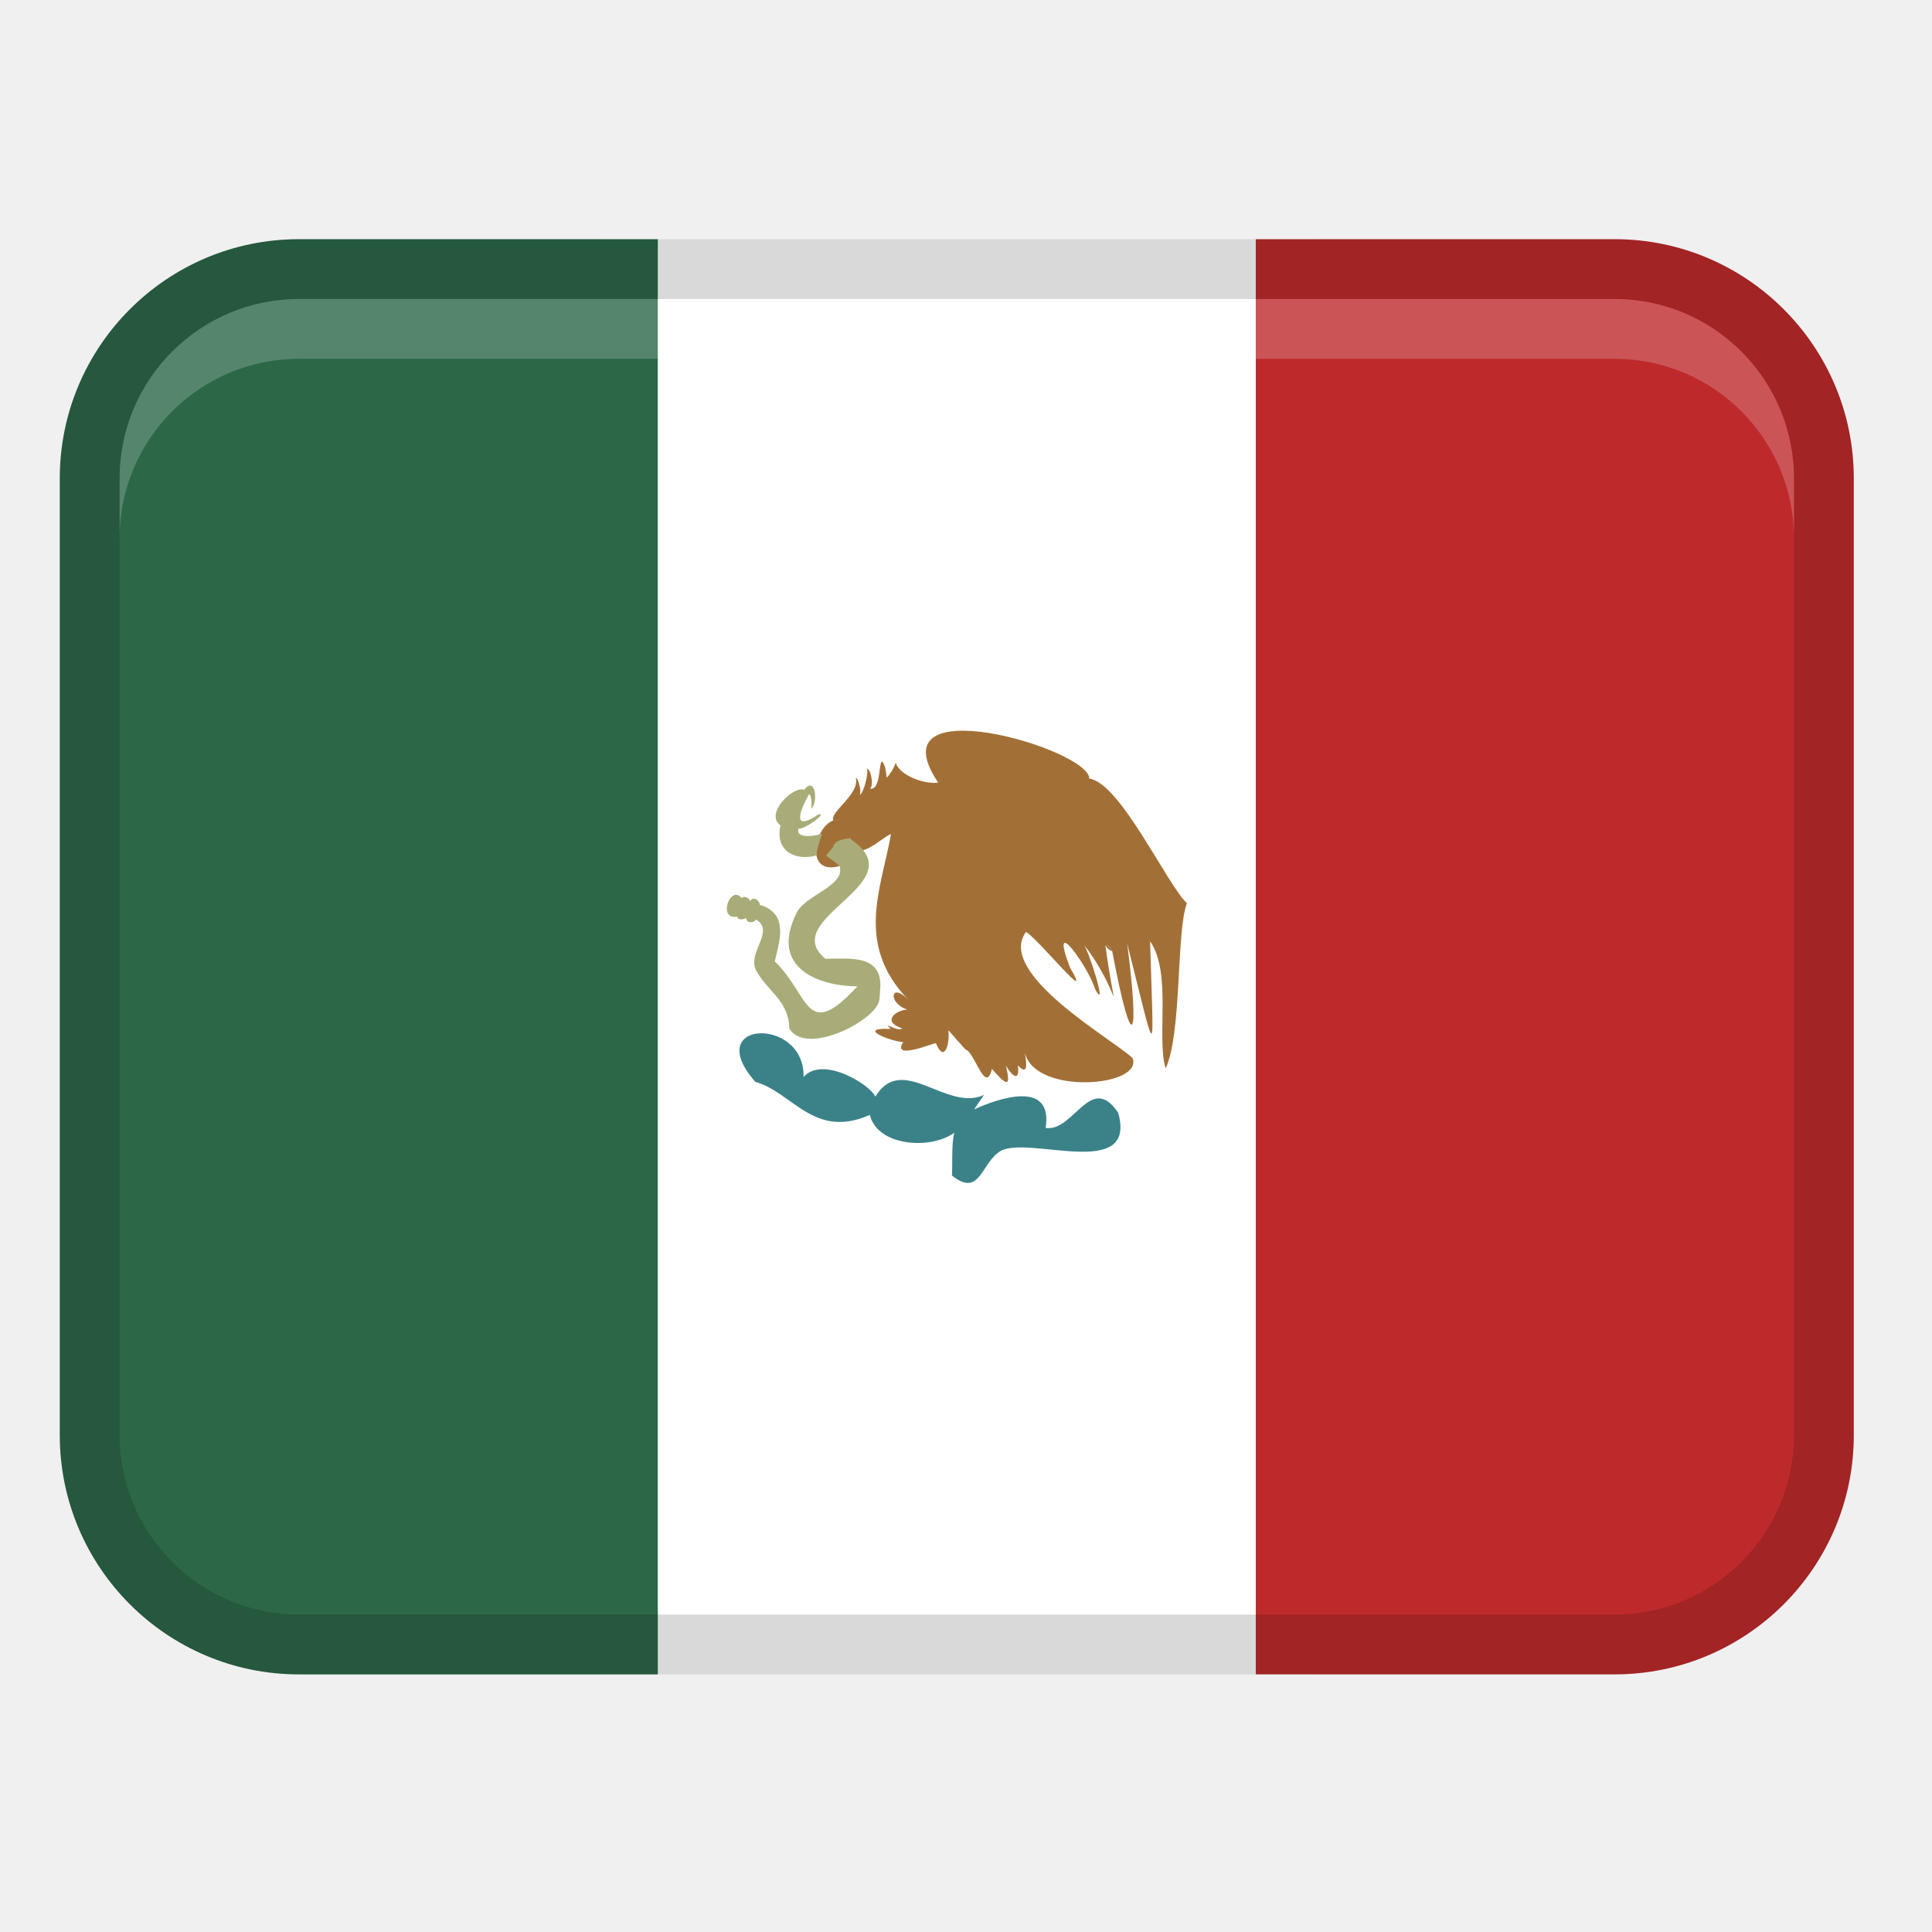
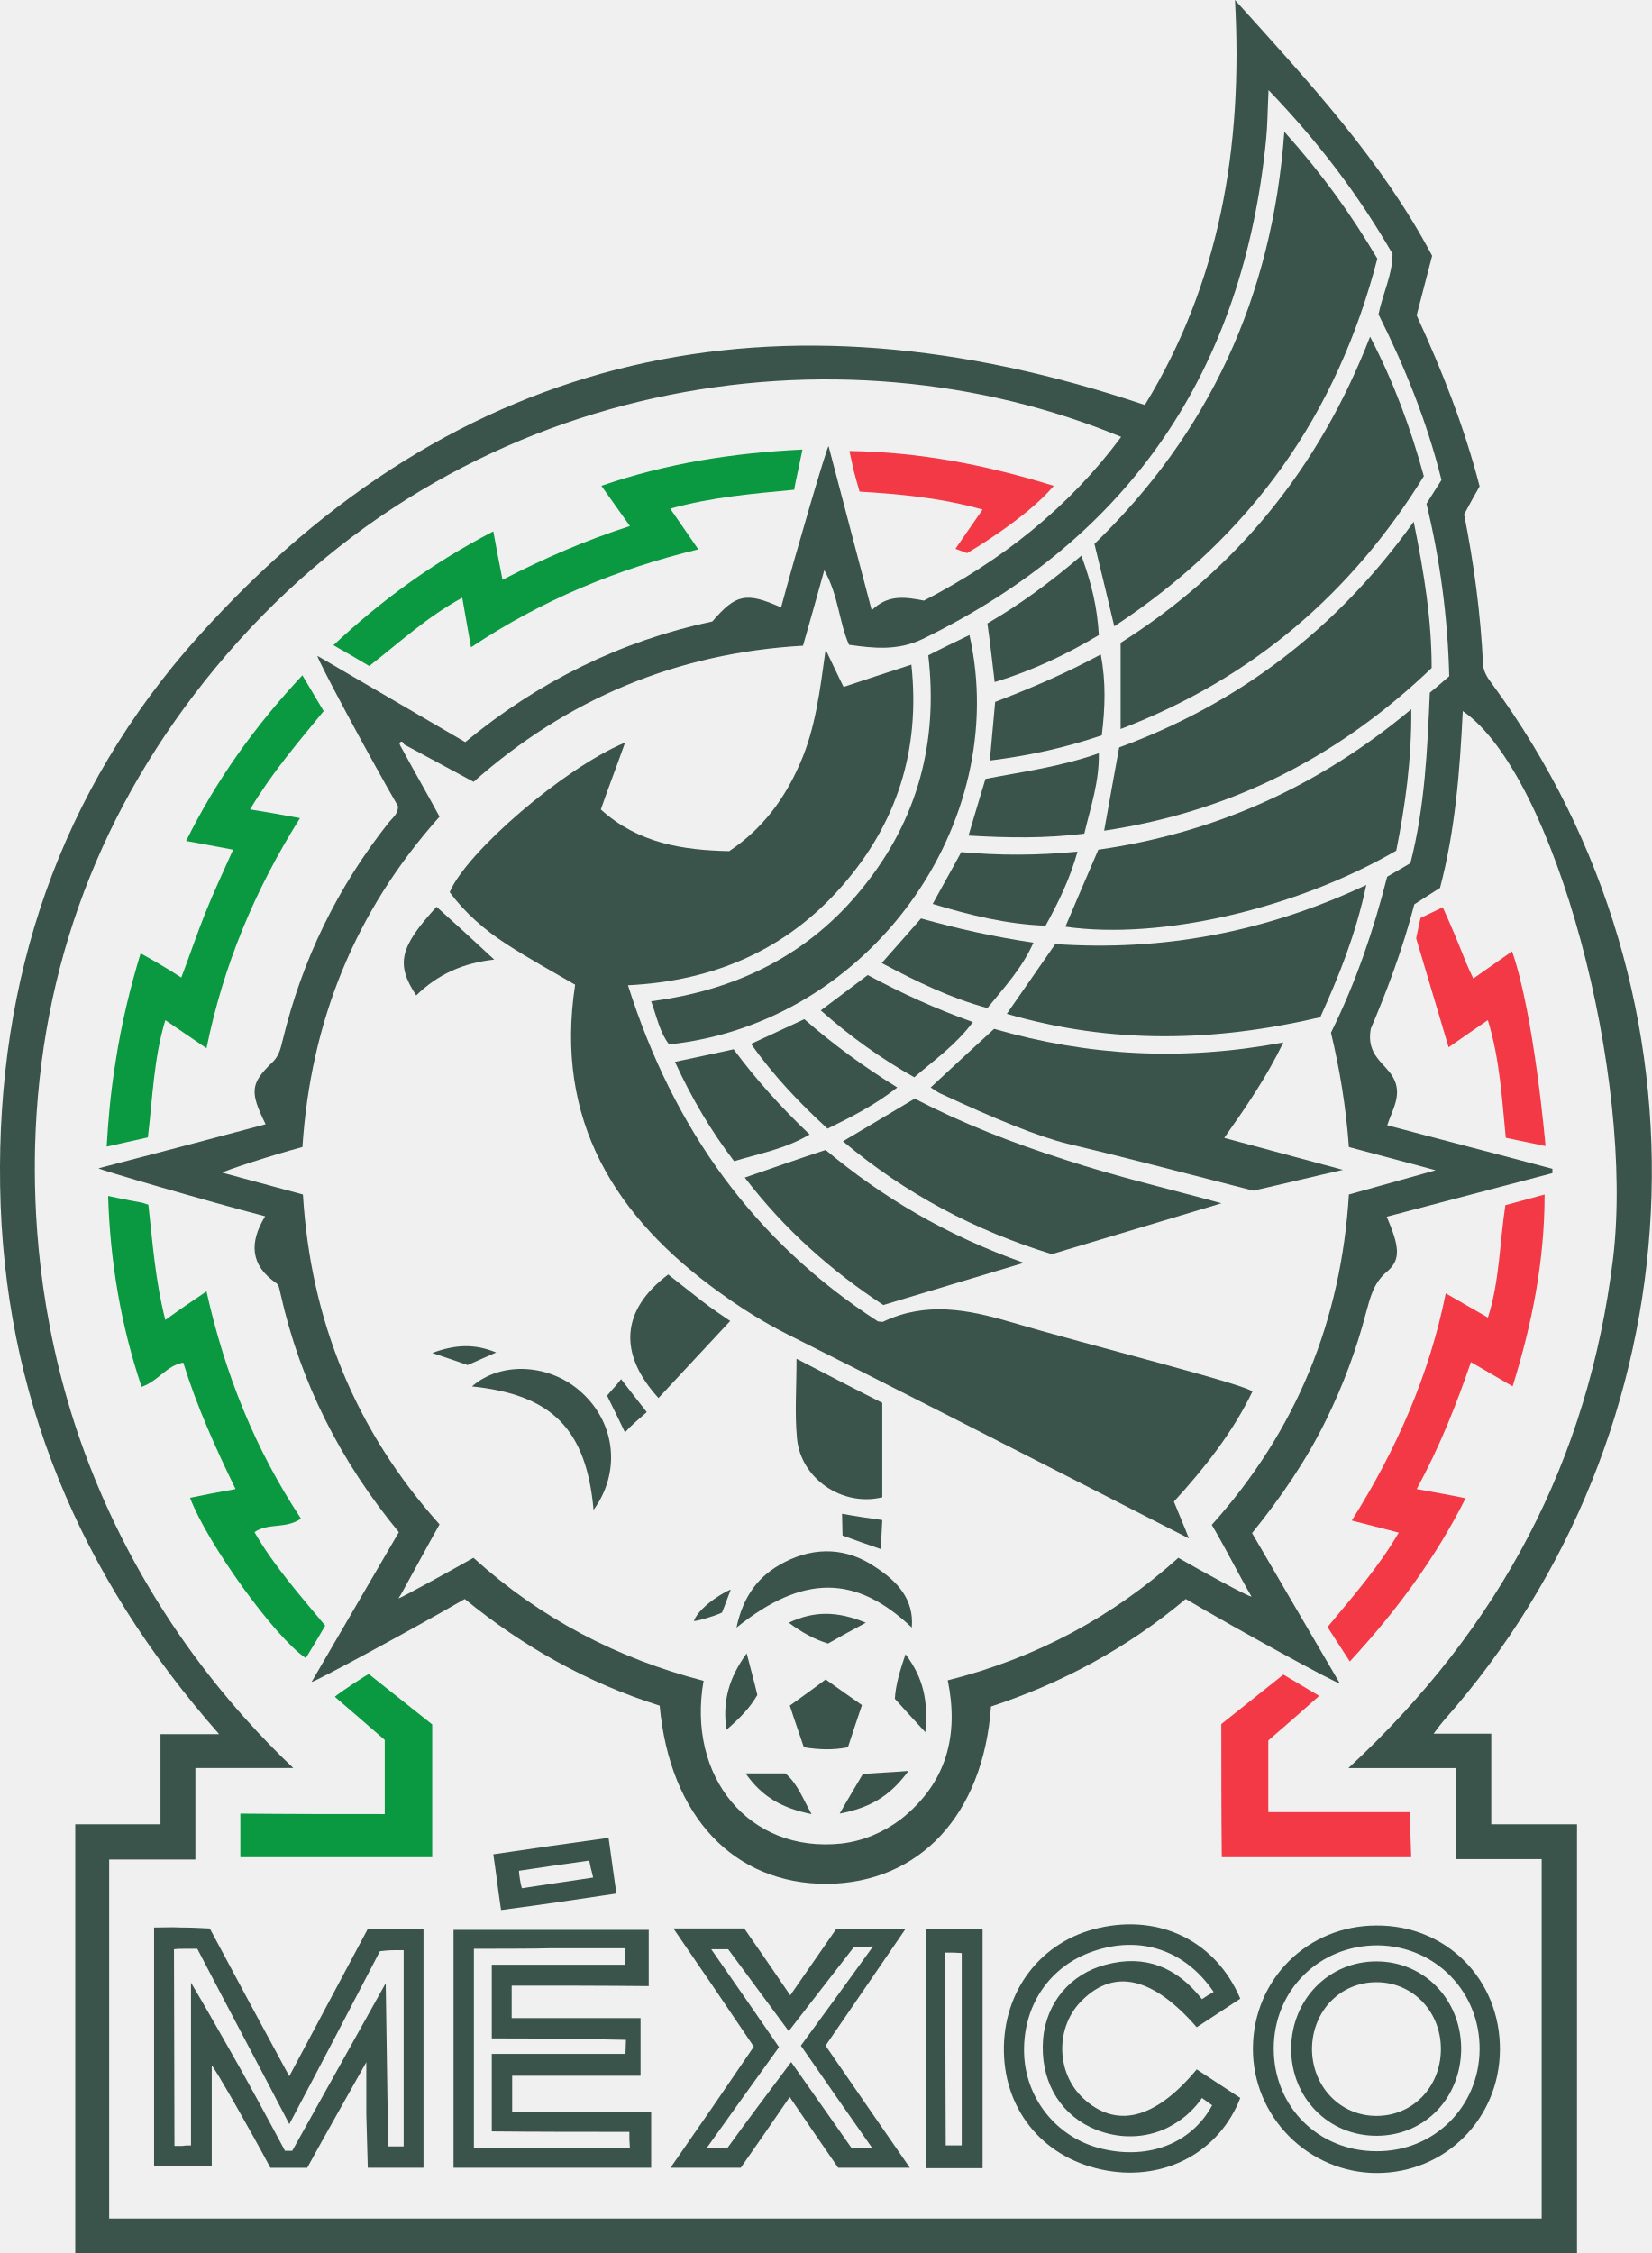
- <svg xmlns="http://www.w3.org/2000/svg" width="82" height="82" viewBox="0 0 82 82" fill="none">
-   <path d="M25.381 10.152H55.837V71.066H25.381V10.152Z" fill="white" />
-   <path d="M12.691 10.152H27.919V71.066H12.691C7.087 71.066 2.538 66.517 2.538 60.913V20.305C2.538 14.7 7.087 10.152 12.691 10.152Z" fill="#2C6748" />
-   <path d="M68.528 71.065H53.299L53.299 10.152H68.528C74.132 10.152 78.68 14.7 78.68 20.305V60.913C78.68 66.517 74.132 71.065 68.528 71.065Z" fill="#BE2A2C" />
-   <path opacity="0.15" d="M68.528 10.152H12.691C7.084 10.152 2.538 14.698 2.538 20.305V60.913C2.538 66.52 7.084 71.066 12.691 71.066H68.528C74.134 71.066 78.68 66.52 78.68 60.913V20.305C78.68 14.698 74.134 10.152 68.528 10.152ZM76.142 60.913C76.142 65.111 72.725 68.527 68.528 68.527H12.691C8.493 68.527 5.076 65.111 5.076 60.913V20.305C5.076 16.107 8.493 12.69 12.691 12.69H68.528C72.725 12.69 76.142 16.107 76.142 20.305V60.913Z" fill="black" />
-   <path opacity="0.2" d="M68.528 12.69H12.691C8.485 12.69 5.076 16.099 5.076 20.305V22.843C5.076 18.637 8.485 15.229 12.691 15.229H68.528C72.733 15.229 76.142 18.637 76.142 22.843V20.305C76.142 16.099 72.733 12.69 68.528 12.69Z" fill="white" />
-   <path d="M47.464 47.236C46.292 45.484 45.586 48.045 44.38 47.875C44.698 45.819 42.406 46.606 41.345 47.084L41.764 46.472C40.178 47.21 38.292 44.665 37.155 46.543C36.914 46.023 34.916 44.794 34.106 45.71C34.17 43.129 29.733 43.282 32.058 45.916C33.657 46.37 34.533 48.363 36.919 47.322C37.246 48.667 39.52 48.802 40.505 48.076C40.373 48.484 40.436 49.654 40.401 49.891C41.617 50.865 41.632 49.325 42.487 48.84C43.728 48.205 48.261 50.114 47.462 47.238L47.464 47.236Z" fill="#3B8288" />
-   <path d="M37.117 43.817C37.117 43.817 37.126 43.824 37.146 43.834C37.129 43.824 37.117 43.817 37.117 43.817Z" fill="#A27037" />
-   <path d="M46.231 33.043C46.236 31.782 37.043 29.099 39.82 33.216C39.165 33.31 38.066 32.835 38.013 32.322C38.051 32.424 37.733 32.952 37.63 33C37.614 32.746 37.553 32.513 37.553 32.513V32.523C37.236 31.736 37.482 33.622 36.921 33.462C37.114 33.388 36.937 32.538 36.789 32.65C36.883 32.711 36.67 33.69 36.482 33.733C36.596 33.568 36.376 32.911 36.325 33.043C36.485 33.711 35.183 34.492 35.371 34.822C34.518 35.124 34.15 37.223 35.675 36.743C35.025 36.403 35.333 35.553 36.112 35.642C36.076 35.634 36.221 35.695 36.18 35.723C36.381 36.665 37.411 35.541 37.817 35.398C37.388 37.789 36.289 40.058 38.548 42.436C37.8 41.647 37.663 42.573 38.508 42.85C37.998 42.876 37.414 43.37 38.292 43.645C38.112 43.827 37.416 43.297 37.797 43.667C37.789 43.665 37.782 43.66 37.774 43.657C37.774 43.657 37.779 43.662 37.789 43.67C36.338 43.606 37.726 44.178 38.333 44.233C37.84 45.007 39.556 44.292 39.723 44.274C40.061 45.124 40.327 44.355 40.251 43.723C40.492 44 40.733 44.274 40.98 44.545C41.365 44.65 41.787 46.368 42.076 45.472C42.086 45.436 42.091 45.401 42.096 45.365C42.67 46.01 42.944 46.254 42.693 45.231C43.005 45.743 43.284 45.891 43.203 45.221C43.675 45.715 43.551 45.043 43.502 44.698C43.957 46.502 48.541 46.122 48.069 44.908C47.277 44.137 42.246 41.317 43.546 39.556C44.038 39.807 46.48 42.865 45.419 41.076C44.477 38.627 46.221 41.076 46.48 41.985C47.063 43.038 46.155 40.147 45.962 40.045C47.574 42.058 47.424 43.83 46.914 40.114C46.977 40.236 47.081 40.332 47.208 40.381C47.114 40.193 47.005 40.119 46.944 40.091C47.043 40.114 47.165 40.264 47.216 40.383C47.213 40.383 47.211 40.383 47.208 40.381C48.069 44.957 48.381 44.172 47.84 40.045C49.139 45.172 48.957 45.142 48.815 39.952C49.746 41.287 49.076 44.073 49.474 45.345C50.17 43.863 49.921 39.505 50.376 38.337C49.52 37.525 47.551 33.231 46.236 33.046L46.231 33.043ZM38.898 43.802C38.898 43.802 38.898 43.799 38.898 43.797H38.904C38.904 43.797 38.901 43.799 38.898 43.802Z" fill="#A27037" />
-   <path d="M37.348 42.099C37.548 40.472 36.081 40.695 35.028 40.692C32.969 38.967 38.893 37.51 36.124 35.634H36.134C36.134 35.634 36.114 35.629 36.117 35.629L36.134 35.634C36.134 35.634 36.076 35.576 36.079 35.576C35.84 35.614 35.482 35.624 35.363 35.921C35.363 35.921 35.37 35.926 35.378 35.934L35.058 36.309C35.058 36.324 35.591 36.682 35.568 36.708C35.589 36.703 35.617 36.73 35.632 36.741C35.911 37.621 34.147 37.974 33.794 38.776C32.665 41.096 34.741 41.85 36.391 41.865C34.17 44.266 34.376 42.215 32.883 40.809C33.094 39.911 33.485 38.776 32.246 38.403C32.254 38.203 31.916 37.994 31.827 38.299C31.911 38.213 31.609 37.954 31.485 38.124C31.003 37.507 30.436 39.06 31.287 38.903C31.307 39.093 31.624 39.005 31.672 38.961C31.665 39.203 32.033 39.177 32.081 39.025C32.919 39.51 31.711 40.416 32.084 41.175C32.579 42.088 33.475 42.456 33.502 43.657C34.239 44.86 37.249 43.269 37.325 42.421C37.337 42.322 37.343 42.215 37.35 42.109L37.348 42.099ZM36.703 37.147C36.703 37.147 36.713 37.157 36.716 37.159C36.716 37.159 36.706 37.152 36.7 37.147H36.703Z" fill="#A9AC78" />
-   <path d="M34.888 35.37C34.901 35.423 33.723 35.687 33.893 35.164C34.117 35.236 35.157 34.477 34.736 34.563C33.574 35.357 33.957 34.378 34.34 33.703C34.454 33.741 34.472 34.302 34.411 34.337C34.749 34.111 34.606 32.883 34.134 33.522C33.672 33.337 32.434 34.54 33.127 35.033C32.883 36.096 33.718 36.545 34.612 36.319L34.617 36.304H34.695C34.563 36.286 34.891 35.431 34.888 35.373V35.37Z" fill="#A9AC78" />
+ <svg xmlns="http://www.w3.org/2000/svg" id="uuid-6069275c-0758-4f47-a8f5-cf8ab39276a6" viewBox="0 0 270.68 369.23">
+   <path d="M12.33,298.97h13.97v-14.77h9.61C12.96,258.16.58,228.47.02,194.42s9.76-64.78,32.47-90.1c42.63-47.47,95.03-58.19,155.12-37.95,12.15-19.85,16.12-42,14.77-66.37,12.23,13.58,23.97,26.2,32.31,41.92-.79,3.1-1.67,6.35-2.54,9.76,4.13,8.97,7.78,18.18,10.32,28.02-.79,1.35-1.59,2.86-2.54,4.6,1.59,8.02,2.7,16.19,3.1,24.53.08,1.27.71,2.22,1.43,3.18,38.03,51.76,34.14,122.57-7.94,170.05-.4.48-.79.95-1.59,2.06h9.45v14.85h14.05v70.26H12.33v-70.26ZM66.23,122.02c-.16-.4-.4-.71-.79-.24.08.24.16.48.32.71,2.06,3.81,4.21,7.54,6.27,11.35-13.89,15.56-21.12,33.58-22.47,54.14-4.53,1.19-13.1,3.97-13.1,4.21,4.37,1.19,8.73,2.38,13.18,3.57,1.27,20.8,8.73,38.82,22.39,54.06-2.14,3.81-4.05,7.38-6.03,10.96-.16.32-.32.56-.71,1.19.71-.24,8.65-4.6,12.3-6.67,11.03,10,23.66,16.51,37.71,20.16-2.78,15.72,7.46,28.26,22.55,26.67,3.57-.4,6.91-1.83,9.76-3.97,7.62-6.03,9.53-13.89,7.7-22.78,14.45-3.65,26.91-10.32,37.79-20.08,3.97,2.3,11.75,6.51,11.99,6.35-2.22-3.81-4.21-7.86-6.51-11.75,13.89-15.48,21.2-33.5,22.47-54.14,4.53-1.27,8.81-2.46,14.21-3.97-5.48-1.51-9.84-2.62-14.21-3.81-.48-6.59-1.51-12.78-2.94-18.74,4.13-8.34,6.99-16.83,9.21-25.56,1.35-.79,2.62-1.51,3.81-2.22,2.38-9.29,2.78-18.66,3.18-27.94,1.19-.95,2.14-1.83,3.18-2.7-.24-9.69-1.51-19.13-3.73-28.26.87-1.43,1.67-2.62,2.46-3.89-2.38-9.61-6.03-18.58-10.32-27.15.71-3.49,2.3-6.51,2.3-9.92-5.56-9.61-12.07-18.26-20.32-26.83-.16,3.41-.16,5.72-.4,8.1-3.73,37.63-22.07,65.18-56.28,81.85-4.13,1.98-8.1,1.51-12.07.95-1.67-3.81-1.67-7.94-4.05-12.23-1.27,4.6-2.38,8.49-3.49,12.38-20.72,1.19-38.66,8.73-53.98,22.31l-11.35-6.11ZM108.07,279.52c-11.83-3.73-22.39-9.69-31.91-17.47-8.34,4.84-24.93,13.81-25.09,13.58l14.29-24.53c-9.61-11.67-16.12-24.53-19.37-38.98-.16-.64-.24-1.51-.71-1.83-4.29-2.94-4.45-6.67-1.83-10.96-9.45-2.46-27.39-7.7-27.31-7.86,9.13-2.38,18.18-4.76,27.39-7.22-2.62-5.32-2.54-6.67,1.19-10.24,1.03-1.03,1.27-2.22,1.59-3.49,3.18-13.18,8.97-25.09,17.39-35.72.64-.79,1.59-1.43,1.51-2.7-4.6-7.94-13.42-24.37-13.18-24.61l24.21,14.13c11.99-9.92,25.48-16.59,40.49-19.77,3.89-4.53,5.56-4.84,11.27-2.3,2.38-8.89,7.54-26.44,7.78-26.44,2.3,8.81,4.6,17.54,7.07,26.91,2.7-2.7,5.64-2.14,8.57-1.59,12.7-6.59,23.66-15.16,32.31-26.83-45.96-19.05-108.44-10.56-148.45,37.87-18.74,22.7-28.74,48.9-29.53,78.35-.24,10.08.32,27.47,7.14,47.47,9.45,27.47,25.64,45.41,35.17,54.46h-16.04v15h-14.13v58.83h234.75v-58.9h-13.97v-14.92h-17.7c24.93-23.1,39.3-50.49,43.35-83.36,3.65-29.85-9.53-79.55-24.61-89.87-.48,10-1.27,19.69-3.73,28.98-1.51.95-2.86,1.83-4.21,2.7-1.91,7.38-4.6,14.45-7.14,20.4-.79,4.37,2.38,5.64,3.65,7.94,1.59,2.78-.08,5.24-.95,7.86,9.21,2.46,18.18,4.76,27.07,7.14v.71c-9.05,2.38-18.1,4.76-27.15,7.14,2.06,4.84,2.38,6.99.08,8.97-2.3,1.91-2.78,4.29-3.49,6.83-1.59,6.03-3.73,11.83-6.51,17.47-3.25,6.67-7.46,12.78-12.15,18.58,4.84,8.34,9.61,16.43,14.37,24.61-.24.24-16.91-8.89-25.24-13.81-9.53,8.02-20.32,13.81-31.91,17.62-1.27,17.78-11.75,28.9-26.83,29.06-15.24.08-25.8-10.96-27.47-29.21h0Z" style="fill:#3a544c;" />
+   <path d="M47.41,340.25c4.53-8.57,8.73-16.35,12.86-24.13h9.13v39.14h-9.13c-.08-2.86-.16-5.8-.24-8.73v-8.57c-3.25,5.8-6.51,11.51-9.69,17.31h-6.03c-2.94-5.56-9.37-16.83-9.61-16.75v16.43h-9.45v-39.06c1.43,0,2.94-.08,4.45,0,1.59,0,3.18.08,4.68.16,4.21,7.86,8.41,15.72,13.02,24.21ZM31.3,351.6v-26.67c1.98,3.33,3.97,6.83,5.95,10.32,3.33,5.8,6.43,11.59,9.45,17.23h1.19c5.08-9.13,10.24-18.34,15.32-27.47.16,8.89.24,17.78.4,26.75h2.54v-32.15h-1.67c-.79,0-1.51.08-2.22.16-4.92,9.45-9.84,18.89-14.85,28.34-5-9.61-10.08-19.13-15.08-28.74h-1.91c-.64,0-1.27,0-1.91.08,0,10.72.08,21.43.08,32.23h1.35c.4-.08.87-.08,1.35-.08h0Z" style="fill:#3a544c;" />
+   <path d="M83.85,325.41v5.32h21.12v9.45h-21.04v5.87h22.78v9.21h-32.39v-38.98h31.99v9.21c-7.54-.08-15-.08-22.47-.08ZM77.66,319.37v32.63h25.56c0-.48-.08-.87-.08-1.35v-1.27c-7.54,0-15.08,0-22.55-.08v-12.7h21.91c0-.79.08-1.51.08-2.3-3.65-.08-7.3-.16-10.96-.16-3.73-.08-7.38-.08-11.03-.08v-12.07h21.91v-2.7h-12.38c-1.83.08-10.56.08-12.46.08h0Z" style="fill:#3a544c;" />
+   <path d="M232.15,244.03c3.02.56,5.32.95,8.02,1.51-5,9.92-11.43,18.58-18.97,26.75l-3.65-5.64c4.05-4.92,8.34-9.76,11.67-15.48l-7.7-1.98c7.3-11.59,12.7-23.82,15.4-37.23l6.91,3.97c1.91-5.95,1.91-12.23,2.86-18.42l6.43-1.75c0,10.96-2.06,21.2-5.24,31.44l-6.83-3.97c-2.38,6.91-5.08,13.81-8.89,20.8h0Z" style="fill:#f33946;" />
+   <path d="M40.98,132.65c2.94.48,5.24.87,8.18,1.43-7.38,11.75-12.54,24.05-15.32,37.71-2.46-1.67-4.45-3.02-6.75-4.6-1.91,6.35-2.06,12.62-2.86,19.21-2.22.48-4.53,1.03-6.75,1.51.24-4.21.64-8.81,1.43-13.73,1.03-6.75,2.54-12.7,4.13-17.94,1.19.64,4.53,2.54,6.67,3.97,1.35-3.57,2.54-7.07,3.89-10.48s2.94-6.75,4.6-10.48c-2.62-.48-5-.95-7.7-1.43,5-10.08,11.27-18.81,19.05-27.15,1.27,2.14,2.3,3.89,3.49,5.87-4.21,5.16-8.41,10-12.07,16.12h0Z" style="fill:#0a9841;" />
+   <path d="M77.18,106.06c-.56-3.1-.95-5.4-1.43-8.1-5.72,3.1-10.24,7.3-15.24,11.19-1.83-1.11-3.65-2.14-5.87-3.41,7.94-7.46,16.43-13.58,26.2-18.66.48,2.7.95,5.08,1.51,7.94,6.75-3.49,13.5-6.43,20.88-8.81-1.67-2.3-3.02-4.29-4.68-6.59,10.8-3.73,21.67-5.4,32.95-5.95-.24,1.11-.48,2.3-.71,3.41s-.48,2.14-.64,3.18c-6.67.64-13.42,1.19-20.32,3.1,1.51,2.22,2.94,4.21,4.6,6.67-13.34,3.25-25.56,8.26-37.23,16.04h0Z" style="fill:#0a9841;" />
+   <path d="M53.29,266.42c-1.11,1.91-2.14,3.65-3.18,5.32-5.08-3.41-16.12-18.74-18.97-26.28,2.38-.48,4.76-.95,7.46-1.43-3.33-6.83-6.35-13.58-8.57-20.72-2.78.48-4.05,3.02-6.83,3.97-3.41-10.16-5.16-20.56-5.48-31.28,6.59,1.43,4.37.71,6.59,1.43.71,6.19,1.11,12.3,2.78,18.89,2.3-1.67,4.29-3.02,6.75-4.68,3.02,13.58,8.02,25.96,15.48,37.23-2.46,1.75-5.32.64-7.62,2.22,3.1,5.4,7.3,10.16,11.59,15.32Z" style="fill:#0a9841;" />
+   <path d="M196.11,339.14c2.38,1.59,4.76,3.1,7.14,4.68-3.41,8.81-12.23,13.58-21.83,11.91-10.08-1.75-16.75-9.53-16.91-19.53s6.11-18.1,15.56-20.24c10.08-2.3,19.21,2.22,23.18,11.59-2.38,1.59-4.76,3.1-7.14,4.68-7.14-8.18-13.42-9.69-18.74-4.45-4.45,4.29-4.37,11.83.08,16.04,5.4,5.08,11.83,3.57,18.66-4.68ZM198.88,326.44c-4.68-6.91-12.07-9.29-19.69-6.67-7.3,2.46-11.75,9.13-11.35,17.15.4,7.38,5.64,13.58,12.78,15.24,7.7,1.83,14.69-.95,18.02-7.14-.56-.4-1.11-.79-1.67-1.19-.48.71-1.19,1.59-2.14,2.46-.4.4-1.98,1.75-4.13,2.7-3.73,1.59-8.1,1.51-12.07-.4-5.32-2.62-8.18-7.94-7.7-14.37.48-5.95,4.45-10.72,10.24-12.23,6.51-1.75,11.67.4,15.8,5.64.56-.4,1.11-.71,1.91-1.19h0Z" style="fill:#3a544c;" />
+   <path d="M110.37,316.04h11.59c2.38,3.41,4.84,6.99,7.54,10.96,2.62-3.81,5.08-7.3,7.54-10.88h11.35c-4.53,6.59-8.73,12.78-13.1,19.13,4.53,6.59,8.97,13.02,13.81,20.01h-11.75c-2.46-3.57-5.08-7.38-7.94-11.59-2.86,4.21-5.48,7.94-8.02,11.59h-11.51c4.76-6.83,9.13-13.18,13.65-19.85-4.21-6.27-8.49-12.54-13.18-19.37h0ZM129.66,337.95c6.43,9.13,9.92,14.13,9.92,14.13,0,0,.08,0,3.33-.08-3.89-5.56-7.78-11.11-11.67-16.75,3.97-5.4,7.94-10.88,11.83-16.27-1.03.08-2.14.08-3.18.16-3.57,4.6-7.07,9.13-10.64,13.73-5.16-6.99-9.92-13.42-9.92-13.42h-2.78c3.73,5.32,7.38,10.64,11.11,16.04-3.97,5.48-7.86,10.96-11.83,16.51,1.11,0,2.22,0,3.33.08,3.49-4.84,6.99-9.45,10.48-14.13Z" style="fill:#3a544c;" />
+   <path d="M200.15,282.54c3.18-2.54,6.59-5.24,10.16-8.1,1.83,1.11,3.65,2.14,5.87,3.49-2.94,2.62-5.56,4.92-8.34,7.3v11.75h23.18l.24,7.38h-31.04c-.08-7.14-.08-14.29-.08-21.83h0Z" style="fill:#f33946;" />
+   <path d="M63.05,297.3v-12.15c-2.62-2.3-5.32-4.6-8.18-7.07.79-.71,4.76-3.33,5.56-3.73,3.49,2.78,6.99,5.56,10.4,8.26v21.75h-31.44v-7.14c7.86.08,15.72.08,23.66.08Z" style="fill:#0a9841;" />
+   <path d="M245.8,335.96c-.08,11.27-8.97,20.16-20.16,20.16s-20.4-9.21-20.32-20.48,8.97-20.08,20.24-20.08c11.43-.08,20.32,8.81,20.24,20.4h0ZM242.47,335.88c.08-9.45-7.22-16.91-16.59-17.07-9.61-.08-17.15,7.3-17.15,16.91s7.38,16.83,16.83,16.83c9.37.08,16.83-7.22,16.91-16.67Z" style="fill:#3a544c;" />
+   <path d="M241.44,160.36c2.06-1.43,3.97-2.78,6.35-4.45,3.65,10.48,5.48,31.91,5.48,31.91l-6.51-1.35c-.64-6.35-.95-12.78-2.94-19.29-2.22,1.51-4.13,2.86-6.43,4.45-1.75-5.95-3.57-11.91-5.32-17.86.24-1.11.48-2.22.71-3.33,1.19-.56,2.46-1.19,3.65-1.75,3.33,7.38,3.1,7.7,5,11.67h0Z" style="fill:#f33946;" />
+   <path d="M161.02,355.33h-9.29v-39.22h9.29v39.22ZM157.6,351.6v-31.52c-.4,0-.87-.08-1.35-.08h-1.35c0,11.35.08,31.6.08,31.6h2.62Z" style="fill:#3a544c;" />
+   <path d="M172.69,79.62c-4.53,5.4-14.21,11.03-14.21,11.03l-1.91-.71c1.43-2.06,2.78-4.05,4.45-6.43-6.83-1.91-13.42-2.54-20.16-2.94-.32-1.11-.64-2.22-.95-3.41-.24-1.11-.48-2.22-.71-3.25,11.51.16,22.47,2.3,33.5,5.72h0Z" style="fill:#f33946;" />
+   <path d="M82.11,313.02c-.48-3.18-.79-5.95-1.27-9.13,6.43-.95,12.54-1.83,18.89-2.7.24,1.51.4,3.02.64,4.6.24,1.51.4,3.02.64,4.53-6.27.95-12.3,1.83-18.89,2.7ZM96.56,304.92c-3.97.56-7.86,1.11-11.51,1.67,0,.48.08.87.16,1.43.08.48.16.95.32,1.43,3.81-.56,7.78-1.19,11.67-1.75-.64-2.78-.08,0-.64-2.78h0Z" style="fill:#3a544c;" />
+   <path d="M102.43,121.7c-1.43,4.05-2.7,7.3-3.97,10.96,6.11,5.56,13.5,6.67,21.04,6.83,5.56-3.73,9.13-8.65,11.67-14.53,2.46-5.64,3.18-11.67,4.13-18.5,1.19,2.46,1.98,4.21,2.94,6.11,3.65-1.19,7.14-2.38,11.11-3.65,1.51,14.05-2.38,26.04-11.43,36.36s-20.8,15.48-35.01,16.19c7.46,23.58,20.72,42,40.96,55.09.4,0,.71.16.95,0,6.91-3.25,13.73-1.98,20.72.08,12.3,3.65,38.98,10.32,39.69,11.43-3.18,6.59-7.7,12.38-12.86,18.02.79,1.98,1.67,3.97,2.46,6.03-28.26-14.45-50.49-25.8-65.73-33.42-1.59-.79-5.87-3.02-11.11-6.83-17.23-12.38-27.15-28.26-23.74-50.49-3.81-2.22-7.62-4.29-11.27-6.67-3.57-2.3-6.75-5.08-9.29-8.49,2.7-6.51,18.66-20.32,28.74-24.53h0Z" style="fill:#3a544c;" />
+   <path d="M210.47,21.59c6.27,6.99,10.96,13.58,15.24,20.8-6.59,25.48-20.64,45.49-43.11,60.25-1.11-4.68-2.14-8.97-3.25-13.5,18.66-18.1,29.13-40.33,31.12-67.56Z" style="fill:#3a544c;" />
+   <path d="M183.64,119.48v-14.13c18.81-11.91,32.47-28.5,40.88-50.17,3.97,7.62,6.67,15.08,8.81,22.86-11.83,19.13-27.94,33.1-49.7,41.44h0Z" style="fill:#3a544c;" />
+   <path d="M231.67,85.5c1.75,8.65,2.94,16.19,2.94,23.97-15,14.37-32.55,23.5-53.67,26.67.87-4.76,1.59-8.97,2.46-13.65,19.45-7.14,35.57-19.21,48.27-36.99Z" style="fill:#3a544c;" />
+   <path d="M174.59,151.87c1.83-4.37,3.57-8.34,5.4-12.62,18.89-2.7,35.88-10.16,51.28-23.02.08,8.41-1.03,15.96-2.46,23.18-16.43,9.53-38.66,14.69-54.22,12.46h0Z" style="fill:#3a544c;" />
+   <path d="M162.92,168.62c15.4,4.45,30.88,5.32,47.39,2.22-2.86,5.87-6.11,10.56-9.69,15.64,6.51,1.75,12.94,3.49,19.45,5.24-4.92,1.11-9.76,2.3-14.69,3.41-12.07-3.1-22.07-5.72-30.48-7.7-4.84-1.19-11.83-4.05-20.88-8.26-.48-.24-.87-.56-1.51-.95,3.49-3.25,6.75-6.27,10.4-9.61h0Z" style="fill:#3a544c;" />
+   <path d="M216.35,166.71c-17.31,4.05-34.14,4.45-51.36-.56,2.7-3.89,5.24-7.54,7.94-11.43,17.39,1.19,34.22-1.83,50.97-9.69-1.75,8.18-4.45,14.85-7.54,21.67h0Z" style="fill:#3a544c;" />
+   <path d="M200.15,197.2c-9.29,2.78-18.5,5.56-27.79,8.34-12.62-3.89-23.9-9.84-34.22-18.5,4.05-2.38,7.7-4.6,11.75-6.99,7.78,4.05,16.12,7.3,24.61,10,8.41,2.78,16.99,4.76,25.64,7.14Z" style="fill:#3a544c;" />
+   <path d="M158.87,104.08c6.91,30.72-16.19,63.59-49.22,67.08-1.51-1.91-1.98-4.37-2.94-7.07,14.13-1.83,25.96-7.7,34.77-18.74,8.89-11.03,12.3-23.74,10.64-37.95,2.14-1.11,4.29-2.14,6.75-3.33Z" style="fill:#3a544c;" />
+   <path d="M122.04,192.99c4.6-1.59,8.65-3.02,13.26-4.53,9.21,7.7,19.69,13.97,32.47,18.5-8.26,2.46-15.56,4.68-23.02,6.91-8.57-5.64-16.12-12.3-22.7-20.88h0Z" style="fill:#3a544c;" />
+   <path d="M130.53,222.68c4.92,2.54,9.45,4.92,14.05,7.22v15.48c-6.51,1.59-13.34-3.02-13.97-9.61-.4-4.13-.08-8.34-.08-13.1h0Z" style="fill:#3a544c;" />
+   <path d="M110.61,174.02c3.41-.71,6.35-1.35,9.61-2.06,3.65,4.92,7.78,9.53,12.46,13.97-4.05,2.38-8.18,3.1-12.38,4.37-3.81-5-6.91-10.24-9.69-16.27Z" style="fill:#3a544c;" />
+   <path d="M158.71,136.94c.95-3.25,1.83-6.11,2.78-9.29,6.11-1.19,12.3-1.98,18.58-4.21.08,4.76-1.35,8.81-2.38,13.18-6.27.79-12.38.71-18.97.32Z" style="fill:#3a544c;" />
+   <path d="M180.55,120.51c-6.11,2.06-11.91,3.33-18.34,4.13.32-3.41.56-6.35.87-9.61,5.8-2.22,11.59-4.68,17.31-7.78.87,4.6.71,8.81.16,13.26h0Z" style="fill:#3a544c;" />
+   <path d="M144.5,157.82c2.3-2.62,4.29-4.84,6.43-7.3,5.95,1.67,11.99,3.02,18.42,3.97-1.91,4.29-4.84,7.38-7.54,10.72-6.11-1.67-11.51-4.29-17.31-7.38Z" style="fill:#3a544c;" />
+   <path d="M177.21,91.06c1.67,4.53,2.62,8.57,2.86,13.02-5.32,3.18-10.8,5.8-17.07,7.7-.4-3.25-.71-6.27-1.19-9.61,5.32-3.1,10.32-6.75,15.4-11.11h0Z" style="fill:#3a544c;" />
+   <path d="M142.2,159.8c5.64,3.02,11.19,5.56,17.23,7.7-2.78,3.73-6.19,6.11-9.61,9.05-5.48-3.1-10.48-6.67-15.32-10.96,2.62-1.98,5-3.73,7.7-5.8h0Z" style="fill:#3a544c;" />
+   <path d="M176.58,139.56c-1.27,4.53-3.1,8.26-5.24,12.15-6.27-.24-12.23-1.67-18.5-3.57,1.59-2.94,3.1-5.56,4.68-8.49,6.27.56,12.46.56,19.05-.08h0Z" style="fill:#3a544c;" />
+   <path d="M131.8,167.03c4.76,4.13,9.61,7.7,15.24,11.19-3.65,2.86-7.38,4.76-11.43,6.75-4.6-4.21-8.81-8.65-12.54-13.89,3.02-1.43,5.72-2.62,8.73-4.05Z" style="fill:#3a544c;" />
+   <path d="M107.91,229.11c-6.67-7.3-6.11-14.45,1.59-20.24,1.83,1.43,3.73,2.94,5.56,4.37,1.75,1.35,3.57,2.54,4.6,3.25-3.97,4.29-7.86,8.41-11.75,12.62Z" style="fill:#3a544c;" />
+   <path d="M97.27,247.45c-1.19-13.26-6.83-18.89-19.93-20.24,4.84-4.21,12.94-3.73,18.1,1.11,5.48,5.08,6.27,13.02,1.83,19.13Z" style="fill:#3a544c;" />
+   <path d="M149.43,266.74c-9.13-8.65-17.78-8.81-28.74,0,1.11-5.24,3.65-8.57,7.86-10.72,5.08-2.62,10.32-2.38,15,.87,3.41,2.22,6.27,5.16,5.87,9.84h0Z" style="fill:#3a544c;" />
+   <path d="M68.21,163.14c-3.41-5.16-2.7-7.94,3.33-14.53,3.02,2.7,6.03,5.48,9.45,8.65-5.08.56-9.21,2.38-12.78,5.87h0Z" style="fill:#3a544c;" />
+   <path d="M141.25,279.44c-.87,2.54-1.59,4.76-2.3,6.91-2.46.48-4.68.4-7.22,0-.71-2.14-1.51-4.37-2.3-6.83,1.98-1.43,3.89-2.78,5.87-4.29,1.98,1.43,3.81,2.7,5.95,4.21Z" style="fill:#3a544c;" />
+   <path d="M122.36,270.95c.71,2.78,1.27,4.76,1.75,6.83-1.19,2.06-2.78,3.73-5.08,5.72-.64-4.76.4-8.49,3.33-12.54h0Z" style="fill:#3a544c;" />
+   <path d="M141.88,265.94c-2.54,1.35-4.37,2.38-6.19,3.41-2.3-.71-4.29-1.83-6.43-3.41,4.13-1.98,8.02-1.91,12.62,0h0Z" style="fill:#3a544c;" />
+   <path d="M148.39,271.1c2.94,3.89,3.73,7.62,3.25,12.78-2.06-2.22-3.49-3.81-5-5.48.16-2.46.87-4.68,1.75-7.3Z" style="fill:#3a544c;" />
+   <path d="M132.99,297.3c-4.76-.95-8.1-2.78-10.8-6.67h6.51c1.98,1.67,2.78,3.97,4.29,6.67h0Z" style="fill:#3a544c;" />
+   <path d="M141.41,290.71c2.22-.16,4.29-.24,7.46-.48-3.02,4.13-6.27,6.03-11.27,6.99,1.43-2.54,2.62-4.45,3.81-6.51h0Z" style="fill:#3a544c;" />
+   <path d="M106,231.41c-.64.56-1.27,1.11-1.91,1.67s-1.19,1.11-1.67,1.67c-.95-1.98-1.91-3.97-2.94-6.03.32-.4.71-.79,1.03-1.19.48-.48.87-1.03,1.27-1.51,1.35,1.75,2.7,3.49,4.21,5.4h0Z" style="fill:#3a544c;" />
+   <path d="M144.58,249.11l-.24,4.76c-2.06-.71-4.13-1.43-6.27-2.22l-.08-3.57c2.14.4,4.29.71,6.59,1.03Z" style="fill:#3a544c;" />
+   <path d="M76.63,223.71c-1.83-.64-3.41-1.19-5.8-1.98,3.89-1.43,6.99-1.51,10.48-.08-1.67.71-3.02,1.35-4.68,2.06Z" style="fill:#3a544c;" />
+   <path d="M119.74,260.55c-.48,1.19-.87,2.38-1.43,3.73-1.35.64-4.45,1.51-4.6,1.35,1.03-2.62,5.87-5.24,6.03-5.08h0Z" style="fill:#3a544c;" />
+   <path d="M149.35,266.74c.08,0,.16-.08.24-.08,0,0-.08,0-.24.08Z" style="fill:#3a544c;" />
+   <path d="M239.45,335.65c0,8.1-5.87,14.29-13.73,14.37-8.02.08-14.21-6.27-14.13-14.37.08-8.02,6.19-14.21,13.97-14.21s13.81,6.19,13.89,14.21h0ZM225.72,324.85c-6.03-.08-10.64,4.68-10.72,10.88,0,6.19,4.6,11.03,10.56,11.03s10.4-4.68,10.56-10.64c.16-6.27-4.45-11.19-10.4-11.27h0Z" style="fill:#3a544c;" />
</svg>
